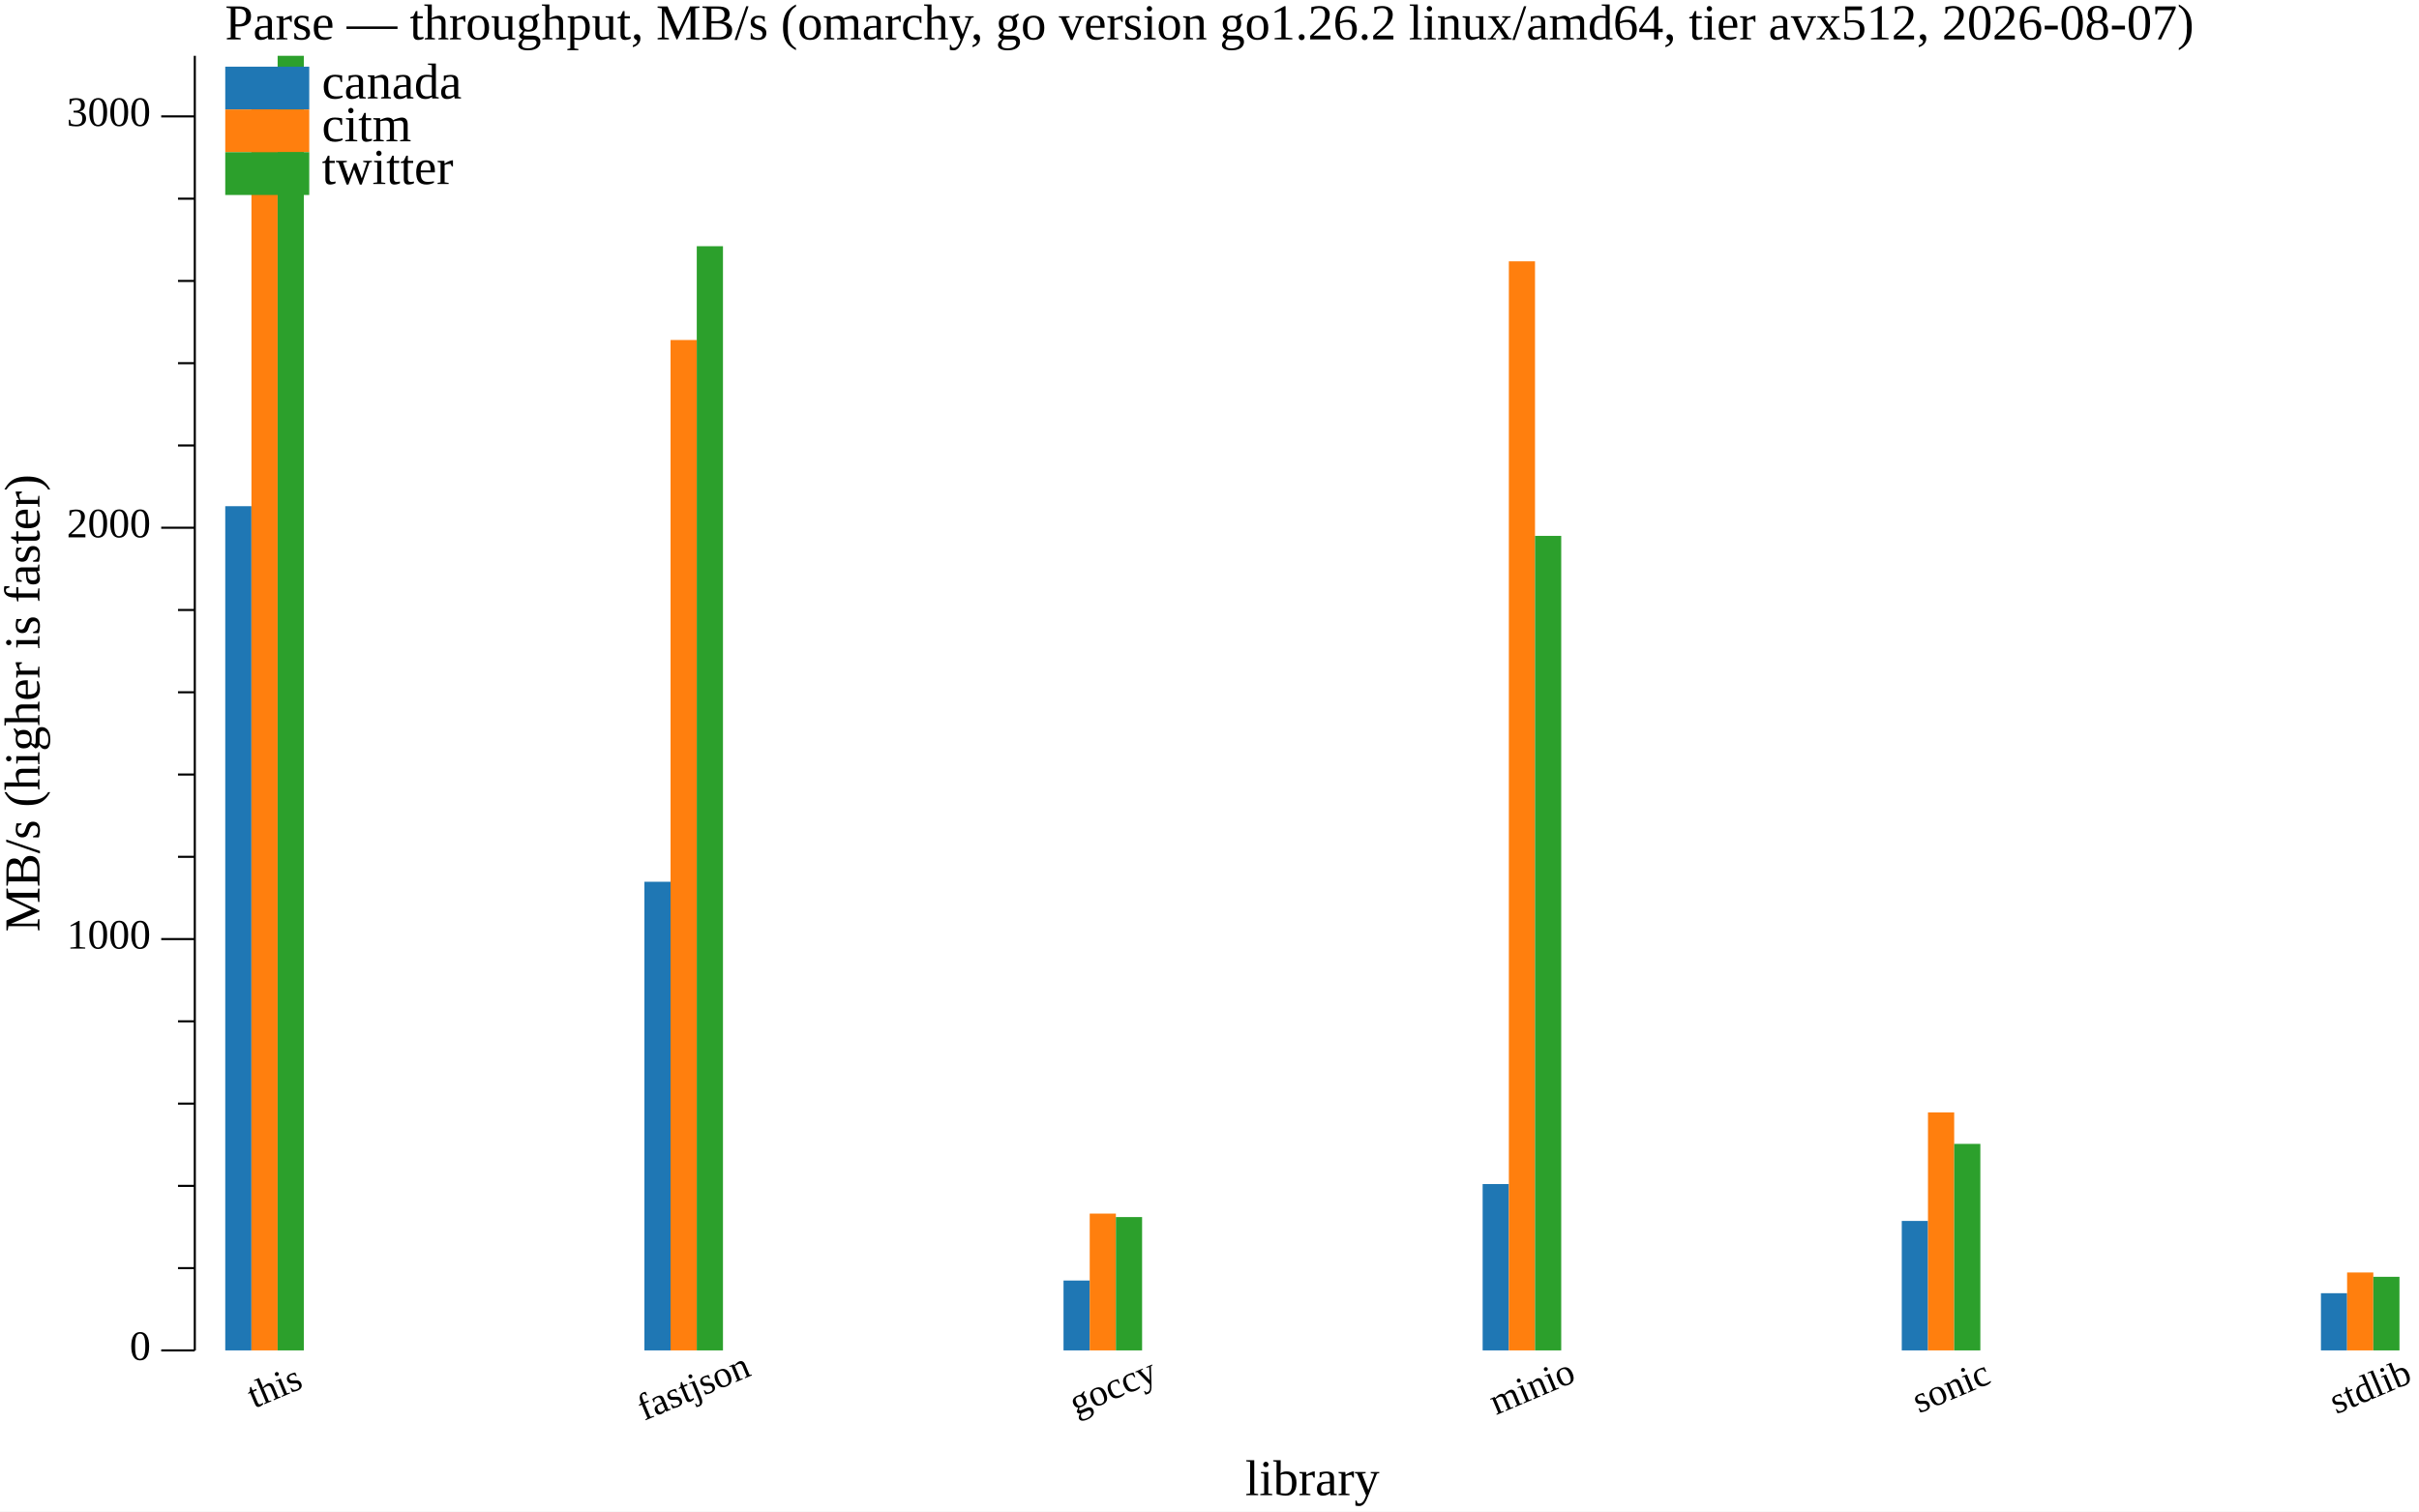
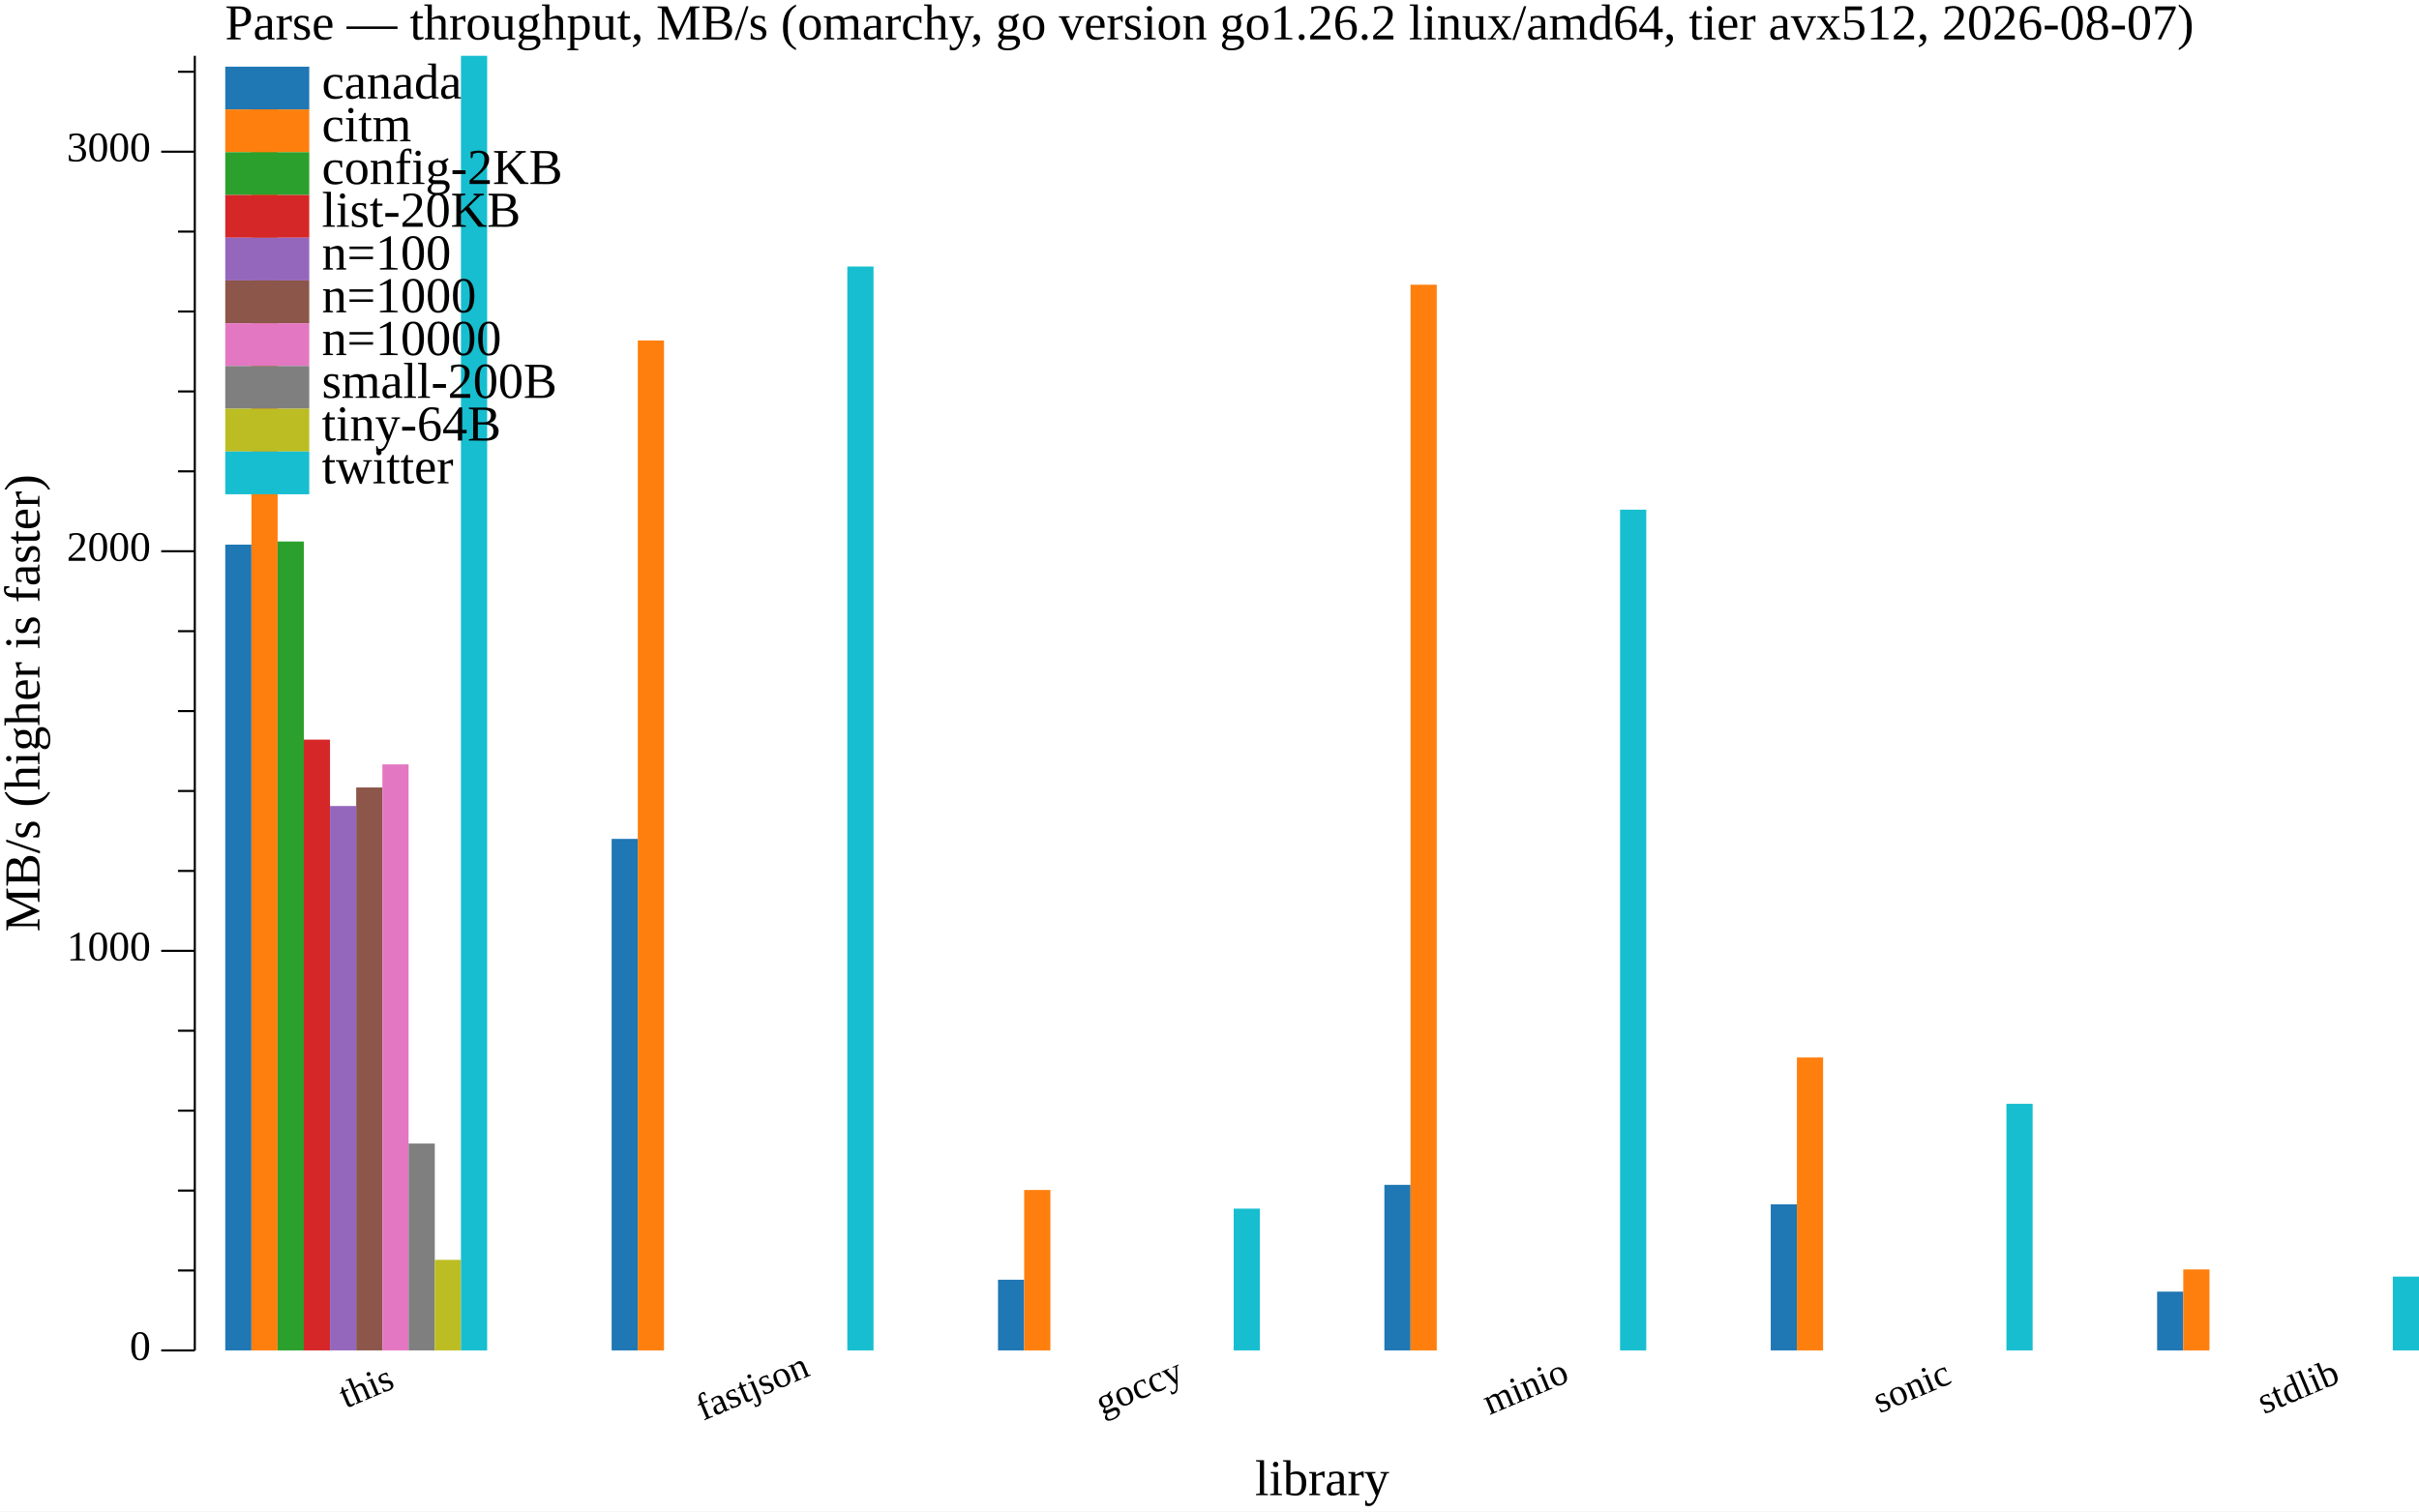
<svg xmlns="http://www.w3.org/2000/svg" width="576pt" height="360pt" viewBox="0 0 576 360">
  <g transform="scale(1, -1) translate(0, -360)">
    <path d="M0,0L576,0L576,360L0,360Z" style="fill:#FFFFFF" />
    <text x="53.587" y="-350.61" transform="scale(1, -1)" style="font-family:Liberation Serif;font-variant:normal;font-weight:normal;font-style:normal;font-size:12px">Parse — throughput, MB/s (omarchy, go version go1.26.2 linux/amd64, tier avx512, 2026-08-07)</text>
-     <text x="296.5" y="-3.902" transform="scale(1, -1)" style="font-family:Liberation Serif;font-variant:normal;font-weight:normal;font-style:normal;font-size:12px">library</text>
+     <text x="298.83" y="-3.902" transform="scale(1, -1)" style="font-family:Liberation Serif;font-variant:normal;font-weight:normal;font-style:normal;font-size:12px">library</text>
    <g transform="rotate(22.91831)">
-       <text x="65.27" y="0.986" transform="scale(1, -1)" style="font-family:Liberation Serif;font-variant:normal;font-weight:normal;font-style:normal;font-size:9px">this</text>
+       <text x="85.374" y="9.486" transform="scale(1, -1)" style="font-family:Liberation Serif;font-variant:normal;font-weight:normal;font-style:normal;font-size:9px">this</text>
    </g>
    <g transform="rotate(22.91831)">
-       <text x="149.7" y="39.851" transform="scale(1, -1)" style="font-family:Liberation Serif;font-variant:normal;font-weight:normal;font-style:normal;font-size:9px">fastjson</text>
+       <text x="162.61" y="45.312" transform="scale(1, -1)" style="font-family:Liberation Serif;font-variant:normal;font-weight:normal;font-style:normal;font-size:9px">fastjson</text>
    </g>
    <g transform="rotate(22.91831)">
-       <text x="244.87" y="78.715" transform="scale(1, -1)" style="font-family:Liberation Serif;font-variant:normal;font-weight:normal;font-style:normal;font-size:9px">goccy</text>
+       <text x="250.61" y="81.139" transform="scale(1, -1)" style="font-family:Liberation Serif;font-variant:normal;font-weight:normal;font-style:normal;font-size:9px">goccy</text>
    </g>
    <g transform="rotate(22.91831)">
-       <text x="337.04" y="117.58" transform="scale(1, -1)" style="font-family:Liberation Serif;font-variant:normal;font-weight:normal;font-style:normal;font-size:9px">minio</text>
+       <text x="335.59" y="116.97" transform="scale(1, -1)" style="font-family:Liberation Serif;font-variant:normal;font-weight:normal;font-style:normal;font-size:9px">minio</text>
    </g>
    <g transform="rotate(22.91831)">
-       <text x="429.97" y="156.44" transform="scale(1, -1)" style="font-family:Liberation Serif;font-variant:normal;font-weight:normal;font-style:normal;font-size:9px">sonic</text>
+       <text x="421.33" y="152.79" transform="scale(1, -1)" style="font-family:Liberation Serif;font-variant:normal;font-weight:normal;font-style:normal;font-size:9px">sonic</text>
    </g>
    <g transform="rotate(22.91831)">
-       <text x="521.39" y="195.31" transform="scale(1, -1)" style="font-family:Liberation Serif;font-variant:normal;font-weight:normal;font-style:normal;font-size:9px">stdlib</text>
+       <text x="505.56" y="188.62" transform="scale(1, -1)" style="font-family:Liberation Serif;font-variant:normal;font-weight:normal;font-style:normal;font-size:9px">stdlib</text>
    </g>
    <g transform="rotate(90)">
      <text x="138.05" y="9.387" transform="scale(1, -1)" style="font-family:Liberation Serif;font-variant:normal;font-weight:normal;font-style:normal;font-size:12px">MB/s (higher is faster)</text>
    </g>
    <text x="30.885" y="-36.087" transform="scale(1, -1)" style="font-family:Liberation Serif;font-variant:normal;font-weight:normal;font-style:normal;font-size:10px">0</text>
-     <text x="15.885" y="-134.06" transform="scale(1, -1)" style="font-family:Liberation Serif;font-variant:normal;font-weight:normal;font-style:normal;font-size:10px">1000</text>
-     <text x="15.885" y="-232.02" transform="scale(1, -1)" style="font-family:Liberation Serif;font-variant:normal;font-weight:normal;font-style:normal;font-size:10px">2000</text>
-     <text x="15.885" y="-329.99" transform="scale(1, -1)" style="font-family:Liberation Serif;font-variant:normal;font-weight:normal;font-style:normal;font-size:10px">3000</text>
+     <text x="15.885" y="-131.25" transform="scale(1, -1)" style="font-family:Liberation Serif;font-variant:normal;font-weight:normal;font-style:normal;font-size:10px">1000</text>
+     <text x="15.885" y="-226.42" transform="scale(1, -1)" style="font-family:Liberation Serif;font-variant:normal;font-weight:normal;font-style:normal;font-size:10px">2000</text>
+     <text x="15.885" y="-321.59" transform="scale(1, -1)" style="font-family:Liberation Serif;font-variant:normal;font-weight:normal;font-style:normal;font-size:10px">3000</text>
    <path d="M38.385,38.372L46.385,38.372" style="fill:none;stroke:#000000;stroke-width:0.5" />
-     <path d="M38.385,136.34L46.385,136.34" style="fill:none;stroke:#000000;stroke-width:0.5" />
-     <path d="M38.385,234.31L46.385,234.31" style="fill:none;stroke:#000000;stroke-width:0.5" />
-     <path d="M38.385,332.28L46.385,332.28" style="fill:none;stroke:#000000;stroke-width:0.5" />
-     <path d="M42.385,57.966L46.385,57.966" style="fill:none;stroke:#000000;stroke-width:0.5" />
-     <path d="M42.385,77.559L46.385,77.559" style="fill:none;stroke:#000000;stroke-width:0.5" />
-     <path d="M42.385,97.153L46.385,97.153" style="fill:none;stroke:#000000;stroke-width:0.5" />
-     <path d="M42.385,116.75L46.385,116.75" style="fill:none;stroke:#000000;stroke-width:0.5" />
-     <path d="M42.385,155.93L46.385,155.93" style="fill:none;stroke:#000000;stroke-width:0.5" />
-     <path d="M42.385,175.53L46.385,175.53" style="fill:none;stroke:#000000;stroke-width:0.5" />
-     <path d="M42.385,195.12L46.385,195.12" style="fill:none;stroke:#000000;stroke-width:0.5" />
-     <path d="M42.385,214.72L46.385,214.72" style="fill:none;stroke:#000000;stroke-width:0.5" />
-     <path d="M42.385,253.9L46.385,253.9" style="fill:none;stroke:#000000;stroke-width:0.5" />
-     <path d="M42.385,273.5L46.385,273.5" style="fill:none;stroke:#000000;stroke-width:0.5" />
-     <path d="M42.385,293.09L46.385,293.09" style="fill:none;stroke:#000000;stroke-width:0.5" />
-     <path d="M42.385,312.68L46.385,312.68" style="fill:none;stroke:#000000;stroke-width:0.5" />
+     <path d="M38.385,133.54L46.385,133.54" style="fill:none;stroke:#000000;stroke-width:0.5" />
+     <path d="M38.385,228.71L46.385,228.71" style="fill:none;stroke:#000000;stroke-width:0.5" />
+     <path d="M38.385,323.87L46.385,323.87" style="fill:none;stroke:#000000;stroke-width:0.5" />
+     <path d="M42.385,57.405L46.385,57.405" style="fill:none;stroke:#000000;stroke-width:0.5" />
+     <path d="M42.385,76.439L46.385,76.439" style="fill:none;stroke:#000000;stroke-width:0.5" />
+     <path d="M42.385,95.472L46.385,95.472" style="fill:none;stroke:#000000;stroke-width:0.5" />
+     <path d="M42.385,114.51L46.385,114.51" style="fill:none;stroke:#000000;stroke-width:0.5" />
+     <path d="M42.385,152.57L46.385,152.57" style="fill:none;stroke:#000000;stroke-width:0.5" />
+     <path d="M42.385,171.61L46.385,171.61" style="fill:none;stroke:#000000;stroke-width:0.5" />
+     <path d="M42.385,190.64L46.385,190.64" style="fill:none;stroke:#000000;stroke-width:0.5" />
+     <path d="M42.385,209.67L46.385,209.67" style="fill:none;stroke:#000000;stroke-width:0.5" />
+     <path d="M42.385,247.74L46.385,247.74" style="fill:none;stroke:#000000;stroke-width:0.5" />
+     <path d="M42.385,266.77L46.385,266.77" style="fill:none;stroke:#000000;stroke-width:0.5" />
+     <path d="M42.385,285.81L46.385,285.81" style="fill:none;stroke:#000000;stroke-width:0.5" />
+     <path d="M42.385,304.84L46.385,304.84" style="fill:none;stroke:#000000;stroke-width:0.5" />
+     <path d="M42.385,342.91L46.385,342.91" style="fill:none;stroke:#000000;stroke-width:0.5" />
    <path d="M46.385,38.372L46.385,346.71" style="fill:none;stroke:#000000;stroke-width:0.5" />
-     <path d="M53.636,38.372L53.636,239.44L59.873,239.44L59.873,38.372Z" style="fill:#1F77B4" />
-     <path d="M153.44,38.372L153.44,149.99L159.67,149.99L159.67,38.372Z" style="fill:#1F77B4" />
-     <path d="M253.24,38.372L253.24,55.013L259.48,55.013L259.48,38.372Z" style="fill:#1F77B4" />
-     <path d="M353.04,38.372L353.04,77.996L359.28,77.996L359.28,38.372Z" style="fill:#1F77B4" />
-     <path d="M452.84,38.372L452.84,69.208L459.08,69.208L459.08,38.372Z" style="fill:#1F77B4" />
-     <path d="M552.65,38.372L552.65,51.994L558.88,51.994L558.88,38.372Z" style="fill:#1F77B4" />
-     <path d="M59.873,38.372L59.873,338.61L66.109,338.61L66.109,38.372Z" style="fill:#FF7F0E" />
-     <path d="M159.67,38.372L159.67,279.02L165.91,279.02L165.91,38.372Z" style="fill:#FF7F0E" />
-     <path d="M259.48,38.372L259.48,70.958L265.71,70.958L265.71,38.372Z" style="fill:#FF7F0E" />
-     <path d="M359.28,38.372L359.28,297.76L365.51,297.76L365.51,38.372Z" style="fill:#FF7F0E" />
-     <path d="M459.08,38.372L459.08,95.056L465.32,95.056L465.32,38.372Z" style="fill:#FF7F0E" />
-     <path d="M558.88,38.372L558.88,56.932L565.12,56.932L565.12,38.372Z" style="fill:#FF7F0E" />
-     <path d="M66.109,38.372L66.109,346.71L72.345,346.71L72.345,38.372Z" style="fill:#2CA02C" />
-     <path d="M165.91,38.372L165.91,301.36L172.15,301.36L172.15,38.372Z" style="fill:#2CA02C" />
-     <path d="M265.71,38.372L265.71,70.13L271.95,70.13L271.95,38.372Z" style="fill:#2CA02C" />
-     <path d="M365.51,38.372L365.51,232.37L371.75,232.37L371.75,38.372Z" style="fill:#2CA02C" />
-     <path d="M465.32,38.372L465.32,87.56L471.55,87.56L471.55,38.372Z" style="fill:#2CA02C" />
-     <path d="M565.12,38.372L565.12,55.903L571.35,55.903L571.35,38.372Z" style="fill:#2CA02C" />
+     <path d="M53.636,38.372L53.636,230.28L59.873,230.28L59.873,38.372Z" style="fill:#1F77B4" />
+     <path d="M145.64,38.372L145.64,160.2L151.87,160.2L151.87,38.372Z" style="fill:#1F77B4" />
+     <path d="M237.64,38.372L237.64,55.208L243.87,55.208L243.87,38.372Z" style="fill:#1F77B4" />
+     <path d="M329.64,38.372L329.64,77.801L335.87,77.801L335.87,38.372Z" style="fill:#1F77B4" />
+     <path d="M421.64,38.372L421.64,73.17L427.87,73.17L427.87,38.372Z" style="fill:#1F77B4" />
+     <path d="M513.64,38.372L513.64,52.368L519.87,52.368L519.87,38.372Z" style="fill:#1F77B4" />
+     <path d="M59.873,38.372L59.873,339L66.109,339L66.109,38.372Z" style="fill:#FF7F0E" />
+     <path d="M151.87,38.372L151.87,278.9L158.11,278.9L158.11,38.372Z" style="fill:#FF7F0E" />
+     <path d="M243.87,38.372L243.87,76.582L250.11,76.582L250.11,38.372Z" style="fill:#FF7F0E" />
+     <path d="M335.87,38.372L335.87,292.19L342.11,292.19L342.11,38.372Z" style="fill:#FF7F0E" />
+     <path d="M427.87,38.372L427.87,108.14L434.11,108.14L434.11,38.372Z" style="fill:#FF7F0E" />
+     <path d="M519.87,38.372L519.87,57.655L526.11,57.655L526.11,38.372Z" style="fill:#FF7F0E" />
+     <path d="M66.109,38.372L66.109,231.03L72.345,231.03L72.345,38.372Z" style="fill:#2CA02C" />
+     <path d="M158.11,38.372L158.11,38.372L164.35,38.372L164.35,38.372Z" style="fill:#2CA02C" />
+     <path d="M250.11,38.372L250.11,38.372L256.35,38.372L256.35,38.372Z" style="fill:#2CA02C" />
+     <path d="M342.11,38.372L342.11,38.372L348.35,38.372L348.35,38.372Z" style="fill:#2CA02C" />
+     <path d="M434.11,38.372L434.11,38.372L440.35,38.372L440.35,38.372Z" style="fill:#2CA02C" />
+     <path d="M526.11,38.372L526.11,38.372L532.35,38.372L532.35,38.372Z" style="fill:#2CA02C" />
+     <path d="M72.345,38.372L72.345,183.84L78.581,183.84L78.581,38.372Z" style="fill:#D62728" />
+     <path d="M164.35,38.372L164.35,38.372L170.58,38.372L170.58,38.372Z" style="fill:#D62728" />
+     <path d="M256.35,38.372L256.35,38.372L262.58,38.372L262.58,38.372Z" style="fill:#D62728" />
+     <path d="M348.35,38.372L348.35,38.372L354.58,38.372L354.58,38.372Z" style="fill:#D62728" />
+     <path d="M440.35,38.372L440.35,38.372L446.58,38.372L446.58,38.372Z" style="fill:#D62728" />
+     <path d="M532.35,38.372L532.35,38.372L538.58,38.372L538.58,38.372Z" style="fill:#D62728" />
+     <path d="M78.581,38.372L78.581,168.03L84.818,168.03L84.818,38.372Z" style="fill:#9467BD" />
+     <path d="M170.58,38.372L170.58,38.372L176.82,38.372L176.82,38.372Z" style="fill:#9467BD" />
+     <path d="M262.58,38.372L262.58,38.372L268.82,38.372L268.82,38.372Z" style="fill:#9467BD" />
+     <path d="M354.58,38.372L354.58,38.372L360.82,38.372L360.82,38.372Z" style="fill:#9467BD" />
+     <path d="M446.58,38.372L446.58,38.372L452.82,38.372L452.82,38.372Z" style="fill:#9467BD" />
+     <path d="M538.58,38.372L538.58,38.372L544.82,38.372L544.82,38.372Z" style="fill:#9467BD" />
+     <path d="M84.818,38.372L84.818,172.45L91.054,172.45L91.054,38.372Z" style="fill:#8C564B" />
+     <path d="M176.82,38.372L176.82,38.372L183.05,38.372L183.05,38.372Z" style="fill:#8C564B" />
+     <path d="M268.82,38.372L268.82,38.372L275.05,38.372L275.05,38.372Z" style="fill:#8C564B" />
+     <path d="M360.82,38.372L360.82,38.372L367.05,38.372L367.05,38.372Z" style="fill:#8C564B" />
+     <path d="M452.82,38.372L452.82,38.372L459.05,38.372L459.05,38.372Z" style="fill:#8C564B" />
+     <path d="M544.82,38.372L544.82,38.372L551.06,38.372L551.06,38.372Z" style="fill:#8C564B" />
+     <path d="M91.054,38.372L91.054,177.95L97.29,177.95L97.29,38.372Z" style="fill:#E377C2" />
+     <path d="M183.05,38.372L183.05,38.372L189.29,38.372L189.29,38.372Z" style="fill:#E377C2" />
+     <path d="M275.05,38.372L275.05,38.372L281.29,38.372L281.29,38.372Z" style="fill:#E377C2" />
+     <path d="M367.05,38.372L367.05,38.372L373.29,38.372L373.29,38.372Z" style="fill:#E377C2" />
+     <path d="M459.05,38.372L459.05,38.372L465.29,38.372L465.29,38.372Z" style="fill:#E377C2" />
+     <path d="M551.06,38.372L551.06,38.372L557.29,38.372L557.29,38.372Z" style="fill:#E377C2" />
+     <path d="M97.29,38.372L97.29,87.644L103.53,87.644L103.53,38.372Z" style="fill:#7F7F7F" />
+     <path d="M189.29,38.372L189.29,38.372L195.53,38.372L195.53,38.372Z" style="fill:#7F7F7F" />
+     <path d="M281.29,38.372L281.29,38.372L287.53,38.372L287.53,38.372Z" style="fill:#7F7F7F" />
+     <path d="M373.29,38.372L373.29,38.372L379.53,38.372L379.53,38.372Z" style="fill:#7F7F7F" />
+     <path d="M465.29,38.372L465.29,38.372L471.53,38.372L471.53,38.372Z" style="fill:#7F7F7F" />
+     <path d="M557.29,38.372L557.29,38.372L563.53,38.372L563.53,38.372Z" style="fill:#7F7F7F" />
+     <path d="M103.53,38.372L103.53,59.935L109.76,59.935L109.76,38.372Z" style="fill:#BCBD22" />
+     <path d="M195.53,38.372L195.53,38.372L201.76,38.372L201.76,38.372Z" style="fill:#BCBD22" />
+     <path d="M287.53,38.372L287.53,38.372L293.76,38.372L293.76,38.372Z" style="fill:#BCBD22" />
+     <path d="M379.53,38.372L379.53,38.372L385.76,38.372L385.76,38.372Z" style="fill:#BCBD22" />
+     <path d="M471.53,38.372L471.53,38.372L477.76,38.372L477.76,38.372Z" style="fill:#BCBD22" />
+     <path d="M563.53,38.372L563.53,38.372L569.76,38.372L569.76,38.372Z" style="fill:#BCBD22" />
+     <path d="M109.76,38.372L109.76,346.71L116,346.71L116,38.372Z" style="fill:#17BECF" />
+     <path d="M201.76,38.372L201.76,296.52L208,296.52L208,38.372Z" style="fill:#17BECF" />
+     <path d="M293.76,38.372L293.76,72.138L300,72.138L300,38.372Z" style="fill:#17BECF" />
+     <path d="M385.76,38.372L385.76,238.61L392,238.61L392,38.372Z" style="fill:#17BECF" />
+     <path d="M477.76,38.372L477.76,97.101L484,97.101L484,38.372Z" style="fill:#17BECF" />
+     <path d="M569.76,38.372L569.76,55.949L576,55.949L576,38.372Z" style="fill:#17BECF" />
    <path d="M53.636,333.93L53.636,344.12L73.636,344.12L73.636,333.93Z" style="fill:#1F77B4" />
    <text x="76.636" y="-336.54" transform="scale(1, -1)" style="font-family:Liberation Serif;font-variant:normal;font-weight:normal;font-style:normal;font-size:12px">canada</text>
    <path d="M53.636,323.75L53.636,333.93L73.636,333.93L73.636,323.75Z" style="fill:#FF7F0E" />
    <text x="76.636" y="-326.35" transform="scale(1, -1)" style="font-family:Liberation Serif;font-variant:normal;font-weight:normal;font-style:normal;font-size:12px">citm</text>
    <path d="M53.636,313.56L53.636,323.75L73.636,323.75L73.636,313.56Z" style="fill:#2CA02C" />
-     <text x="76.636" y="-316.17" transform="scale(1, -1)" style="font-family:Liberation Serif;font-variant:normal;font-weight:normal;font-style:normal;font-size:12px">twitter</text>
+     <text x="76.636" y="-316.17" transform="scale(1, -1)" style="font-family:Liberation Serif;font-variant:normal;font-weight:normal;font-style:normal;font-size:12px">config-2KB</text>
+     <path d="M53.636,303.38L53.636,313.56L73.636,313.56L73.636,303.38Z" style="fill:#D62728" />
+     <text x="76.636" y="-305.99" transform="scale(1, -1)" style="font-family:Liberation Serif;font-variant:normal;font-weight:normal;font-style:normal;font-size:12px">list-20KB</text>
+     <path d="M53.636,293.2L53.636,303.38L73.636,303.38L73.636,293.2Z" style="fill:#9467BD" />
+     <text x="76.636" y="-295.8" transform="scale(1, -1)" style="font-family:Liberation Serif;font-variant:normal;font-weight:normal;font-style:normal;font-size:12px">n=100</text>
+     <path d="M53.636,283.01L53.636,293.2L73.636,293.2L73.636,283.01Z" style="fill:#8C564B" />
+     <text x="76.636" y="-285.62" transform="scale(1, -1)" style="font-family:Liberation Serif;font-variant:normal;font-weight:normal;font-style:normal;font-size:12px">n=1000</text>
+     <path d="M53.636,272.83L53.636,283.01L73.636,283.01L73.636,272.83Z" style="fill:#E377C2" />
+     <text x="76.636" y="-275.43" transform="scale(1, -1)" style="font-family:Liberation Serif;font-variant:normal;font-weight:normal;font-style:normal;font-size:12px">n=10000</text>
+     <path d="M53.636,262.65L53.636,272.83L73.636,272.83L73.636,262.65Z" style="fill:#7F7F7F" />
+     <text x="76.636" y="-265.25" transform="scale(1, -1)" style="font-family:Liberation Serif;font-variant:normal;font-weight:normal;font-style:normal;font-size:12px">small-200B</text>
+     <path d="M53.636,252.46L53.636,262.65L73.636,262.65L73.636,252.46Z" style="fill:#BCBD22" />
+     <text x="76.636" y="-255.07" transform="scale(1, -1)" style="font-family:Liberation Serif;font-variant:normal;font-weight:normal;font-style:normal;font-size:12px">tiny-64B</text>
+     <path d="M53.636,242.28L53.636,252.46L73.636,252.46L73.636,242.28Z" style="fill:#17BECF" />
+     <text x="76.636" y="-244.88" transform="scale(1, -1)" style="font-family:Liberation Serif;font-variant:normal;font-weight:normal;font-style:normal;font-size:12px">twitter</text>
  </g>
</svg>
